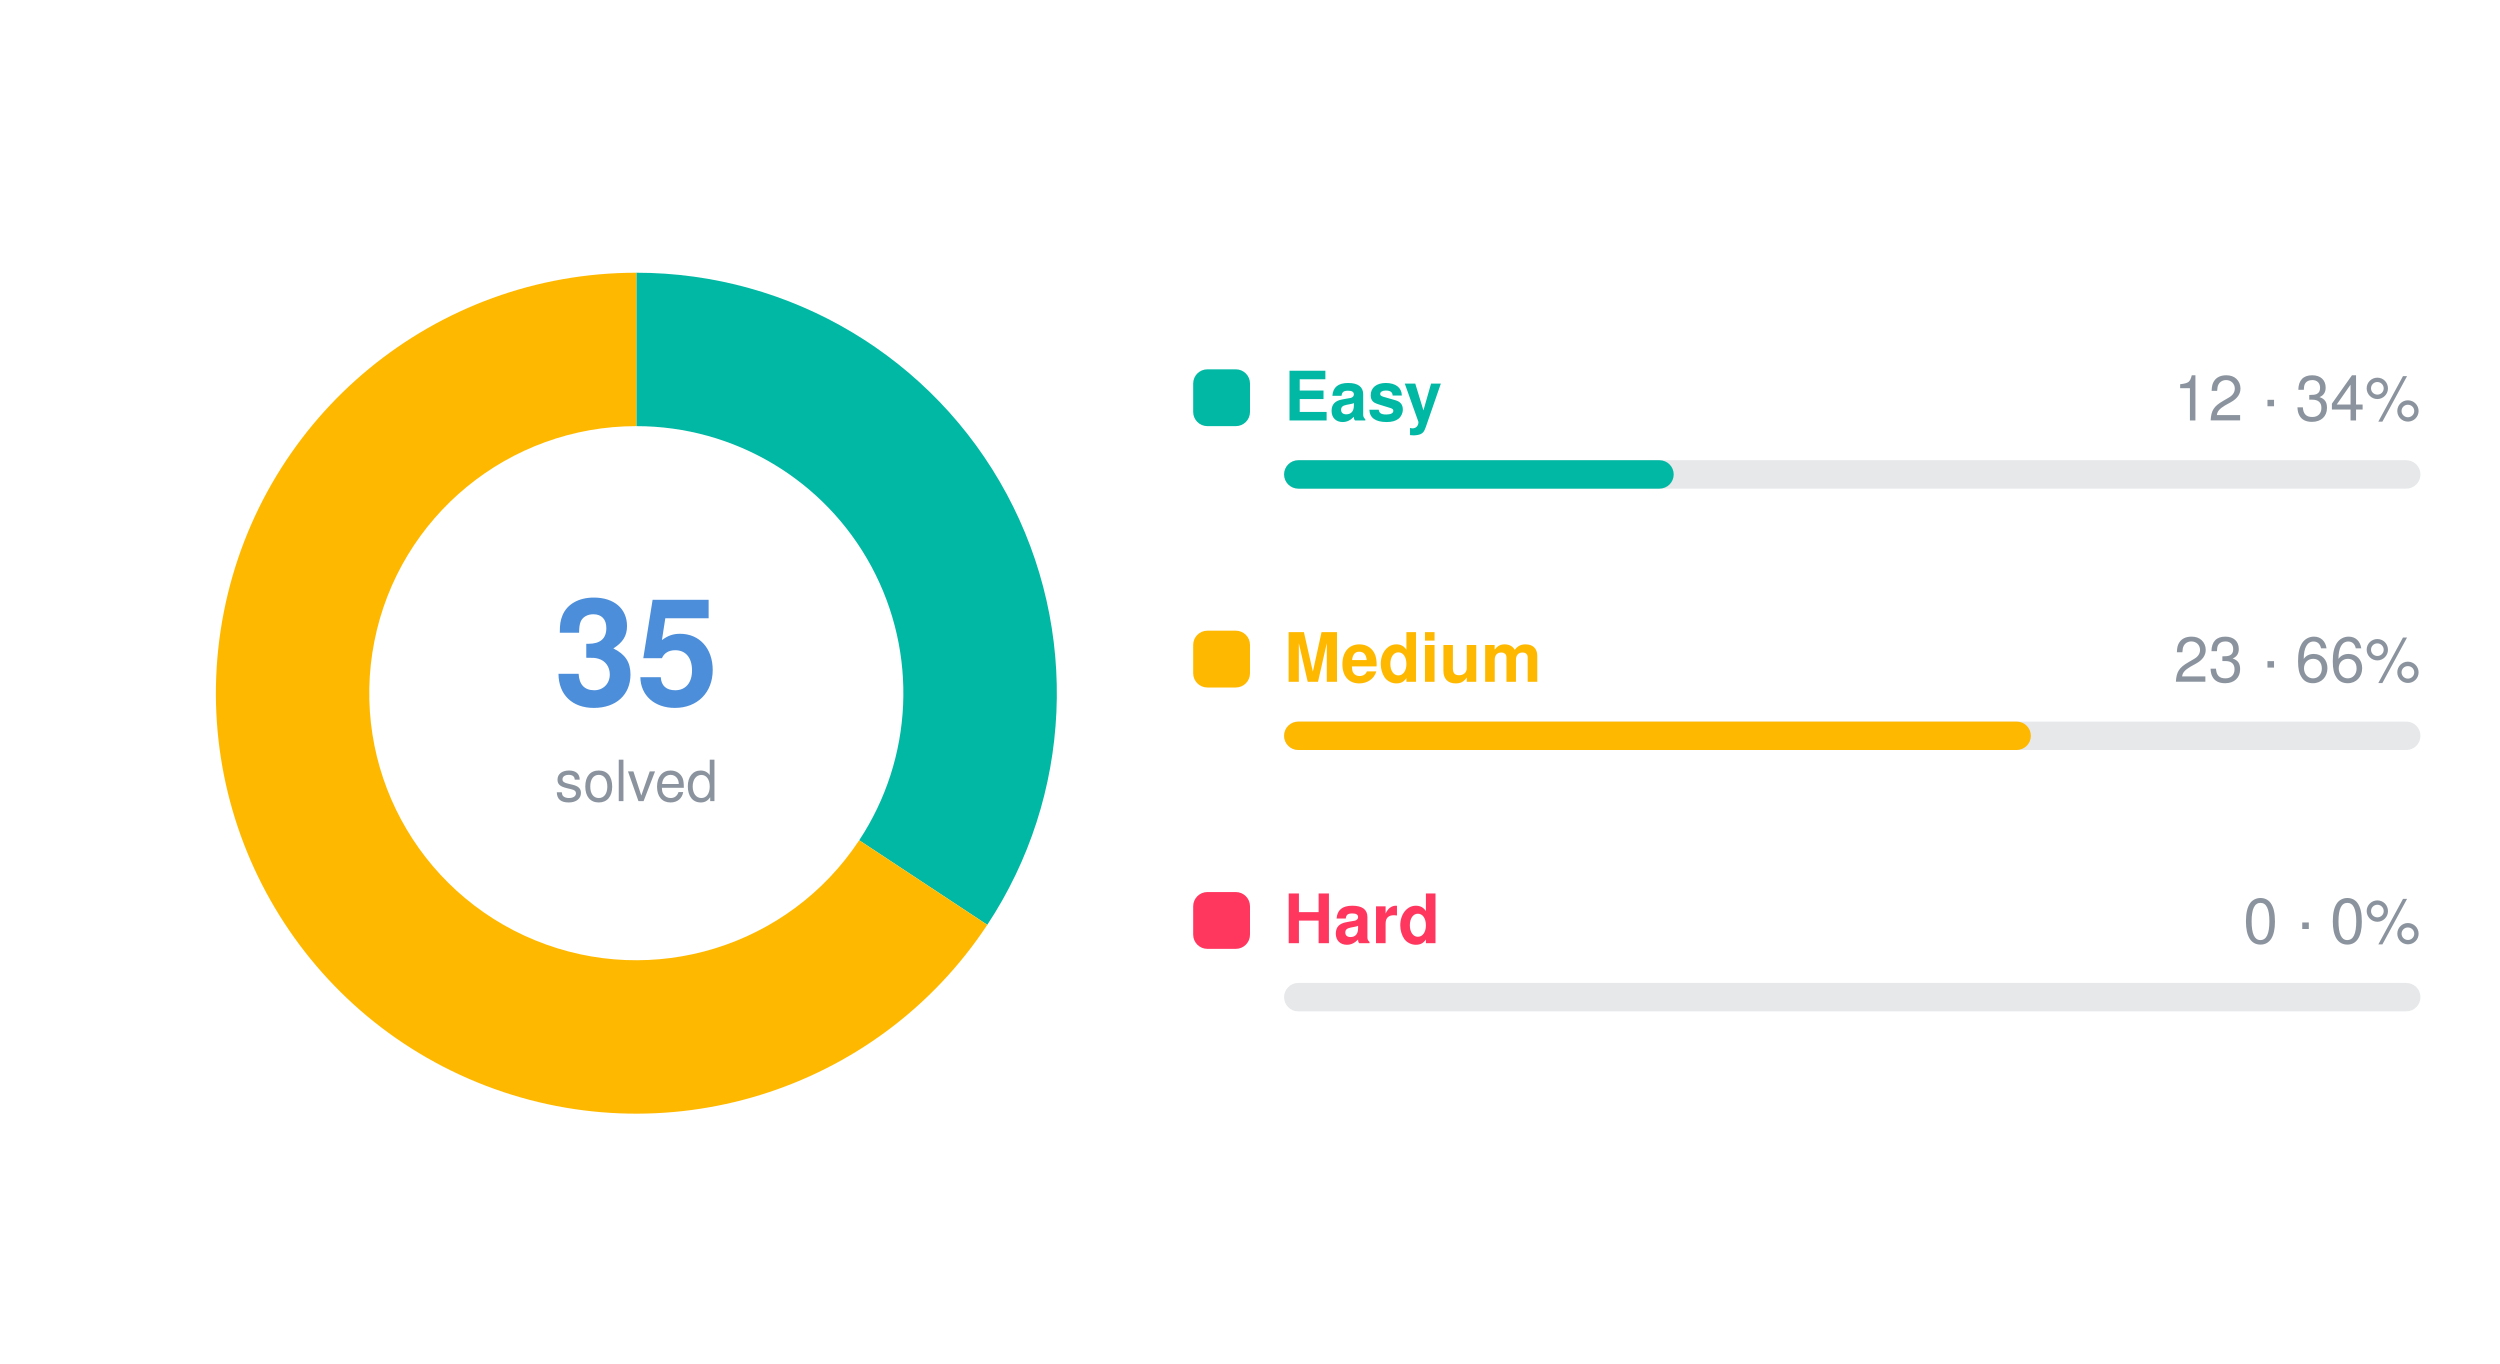
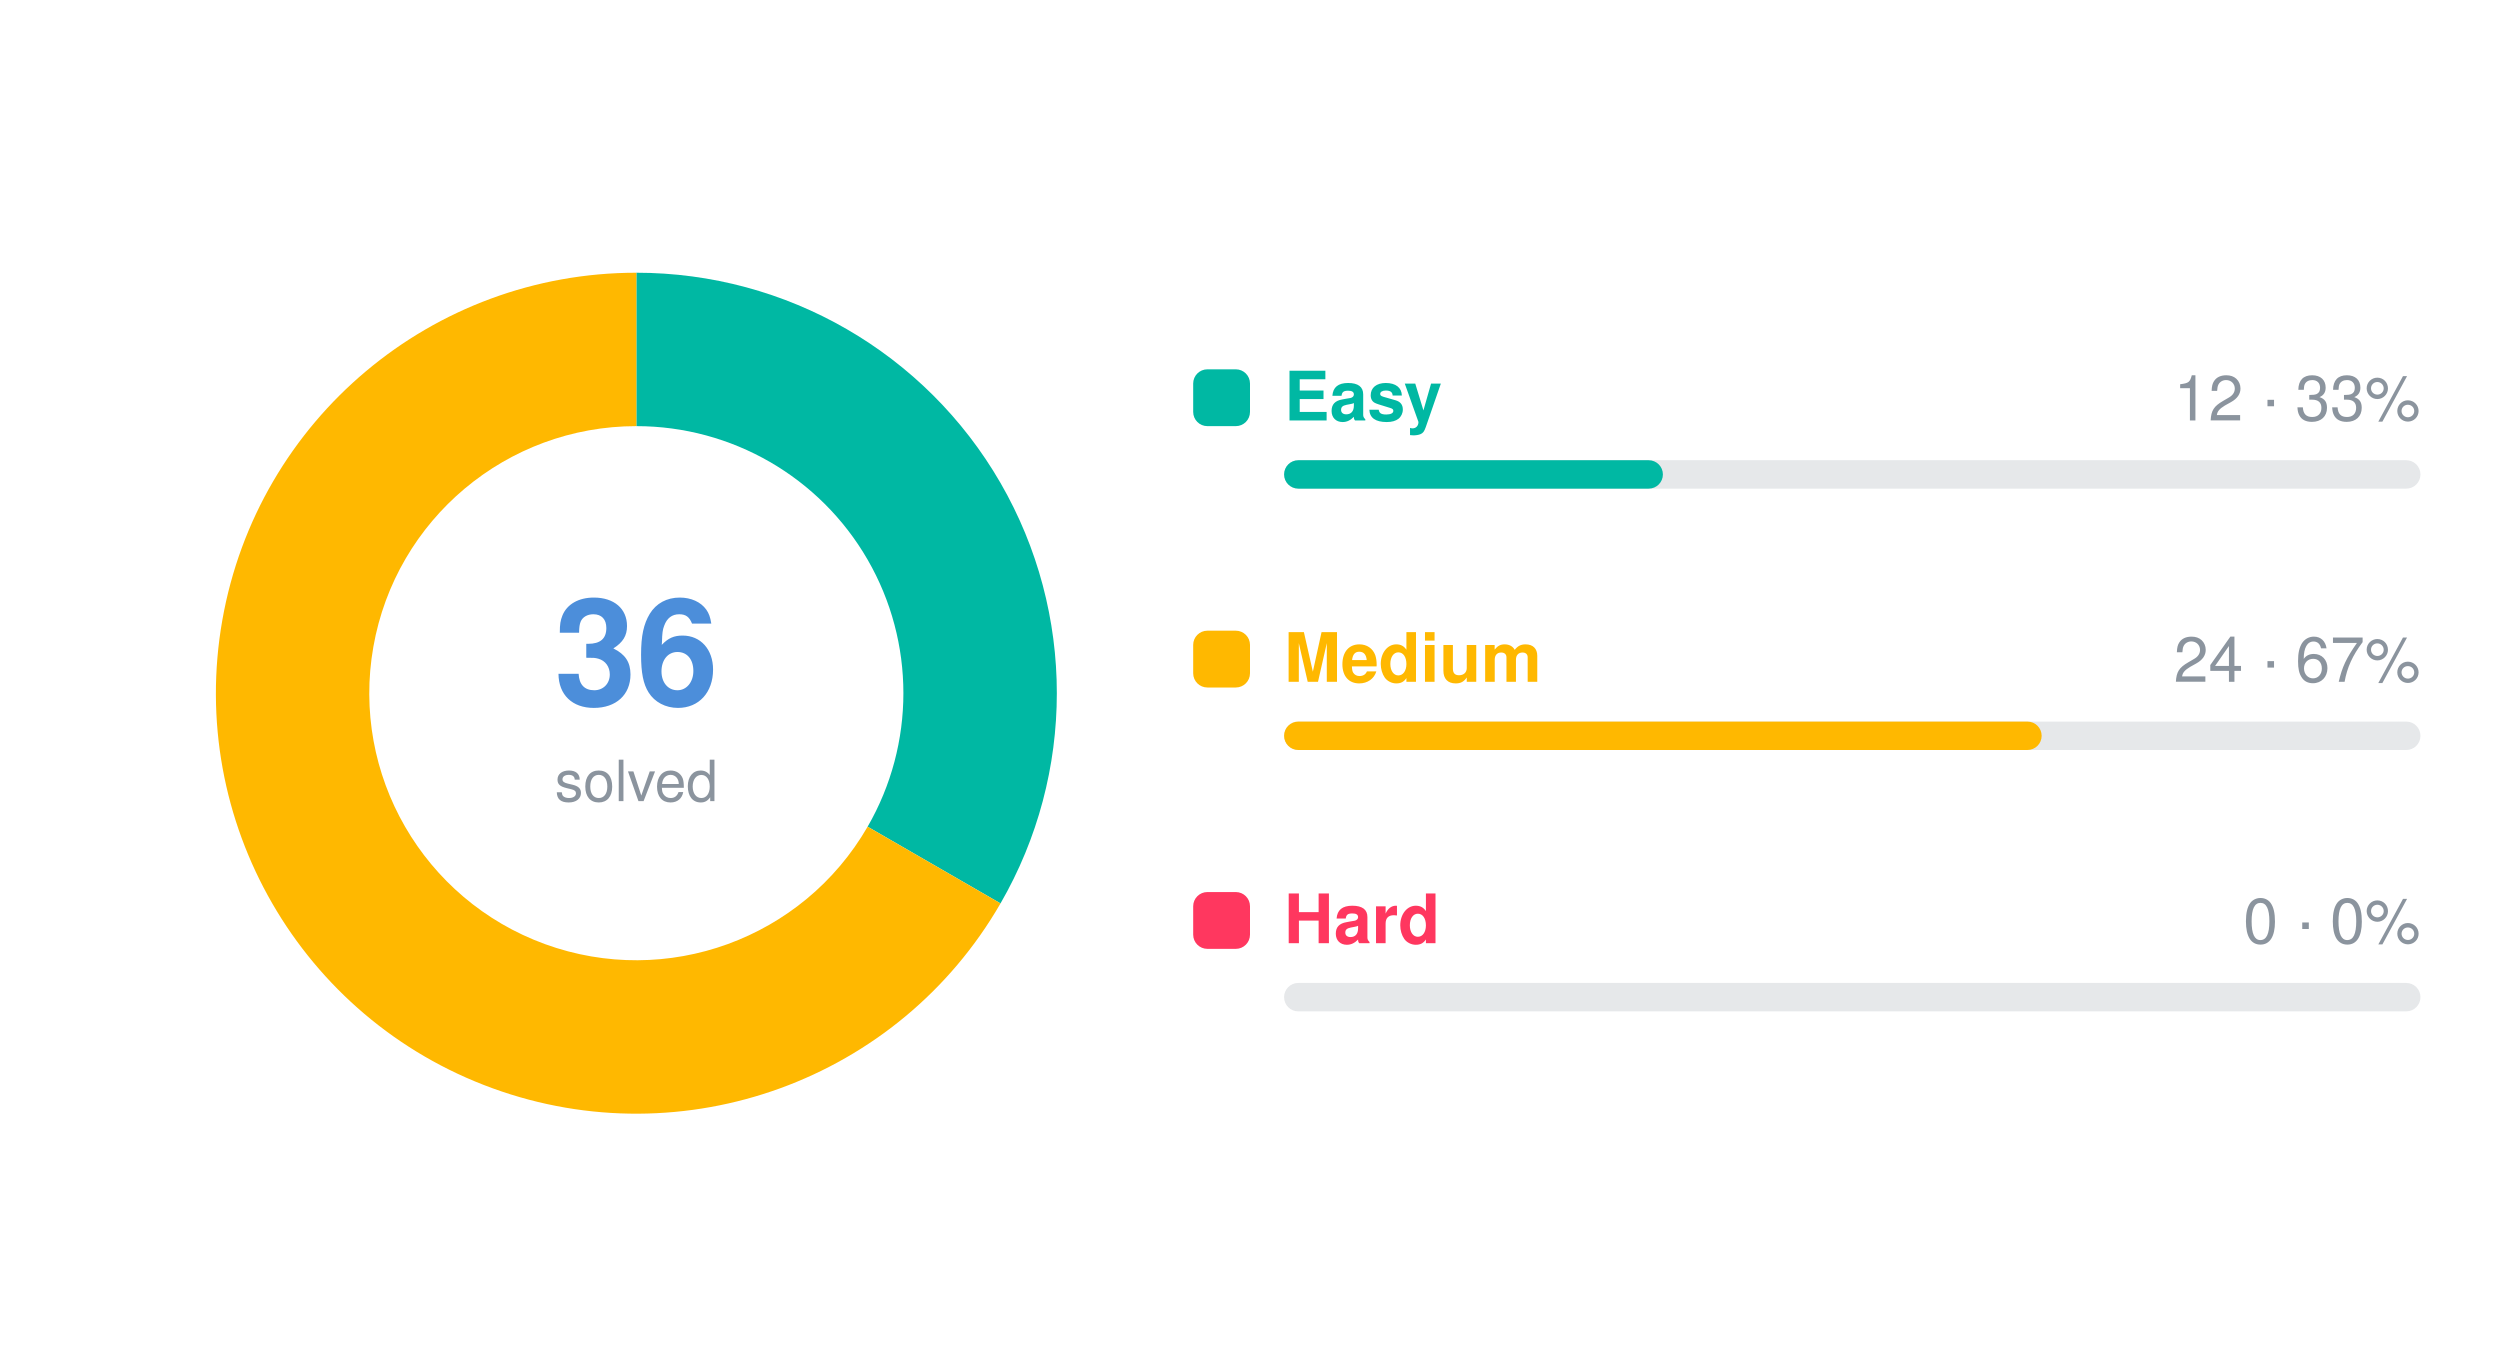
<svg xmlns="http://www.w3.org/2000/svg" viewBox="0 0 440 240" width="440" height="240" role="img" font-family="system-ui, -apple-system, Segoe UI, Helvetica, Arial, sans-serif">
-   <path d="M112 48 A74 74 0 0 1 173.76 162.77 L151.22 147.89 A47 47 0 0 0 112 75 Z" fill="#00b8a3" stroke="none" stroke-width="1" stroke-linejoin="round" stroke-linecap="round" opacity="1" />
-   <path d="M173.76 162.77 A74 74 0 1 1 112 48 L112 75 A47 47 0 1 0 151.22 147.89 Z" fill="#ffb800" stroke="none" stroke-width="1" stroke-linejoin="round" stroke-linecap="round" opacity="1" />
-   <text x="112" y="124" font-size="26" fill="#4c8eda" text-anchor="middle" font-weight="700" opacity="1">35</text>
+   <path d="M112 48 A74 74 0 0 1 176.09 159 L152.7 145.5 A47 47 0 0 0 112 75 Z" fill="#00b8a3" stroke="none" stroke-width="1" stroke-linejoin="round" stroke-linecap="round" opacity="1" />
+   <path d="M176.09 159 A74 74 0 1 1 112 48 L112 75 A47 47 0 1 0 152.7 145.5 Z" fill="#ffb800" stroke="none" stroke-width="1" stroke-linejoin="round" stroke-linecap="round" opacity="1" />
+   <text x="112" y="124" font-size="26" fill="#4c8eda" text-anchor="middle" font-weight="700" opacity="1">36</text>
  <text x="112" y="141" font-size="10" fill="#8b949e" text-anchor="middle" font-weight="normal" opacity="1">solved</text>
  <rect x="210" y="65" width="10" height="10" rx="2.5" fill="#00b8a3" opacity="1" />
  <text x="226" y="74" font-size="12" fill="#00b8a3" text-anchor="start" font-weight="600" opacity="1">Easy</text>
-   <text x="426" y="74" font-size="11" fill="#8b949e" text-anchor="end" font-weight="normal" opacity="1">12 · 34%</text>
+   <text x="426" y="74" font-size="11" fill="#8b949e" text-anchor="end" font-weight="normal" opacity="1">12 · 33%</text>
  <rect x="226" y="81" width="200" height="5" rx="2.5" fill="#8b949e" opacity="0.22" />
-   <rect x="226" y="81" width="68.57" height="5" rx="2.5" fill="#00b8a3" opacity="1" />
+   <rect x="226" y="81" width="66.67" height="5" rx="2.5" fill="#00b8a3" opacity="1" />
  <rect x="210" y="111" width="10" height="10" rx="2.5" fill="#ffb800" opacity="1" />
  <text x="226" y="120" font-size="12" fill="#ffb800" text-anchor="start" font-weight="600" opacity="1">Medium</text>
-   <text x="426" y="120" font-size="11" fill="#8b949e" text-anchor="end" font-weight="normal" opacity="1">23 · 66%</text>
+   <text x="426" y="120" font-size="11" fill="#8b949e" text-anchor="end" font-weight="normal" opacity="1">24 · 67%</text>
  <rect x="226" y="127" width="200" height="5" rx="2.5" fill="#8b949e" opacity="0.22" />
-   <rect x="226" y="127" width="131.43" height="5" rx="2.5" fill="#ffb800" opacity="1" />
+   <rect x="226" y="127" width="133.33" height="5" rx="2.5" fill="#ffb800" opacity="1" />
  <rect x="210" y="157" width="10" height="10" rx="2.5" fill="#ff375f" opacity="1" />
  <text x="226" y="166" font-size="12" fill="#ff375f" text-anchor="start" font-weight="600" opacity="1">Hard</text>
  <text x="426" y="166" font-size="11" fill="#8b949e" text-anchor="end" font-weight="normal" opacity="1">0 · 0%</text>
  <rect x="226" y="173" width="200" height="5" rx="2.5" fill="#8b949e" opacity="0.22" />
  <rect x="226" y="173" width="0" height="5" rx="2.5" fill="#ff375f" opacity="1" />
</svg>
